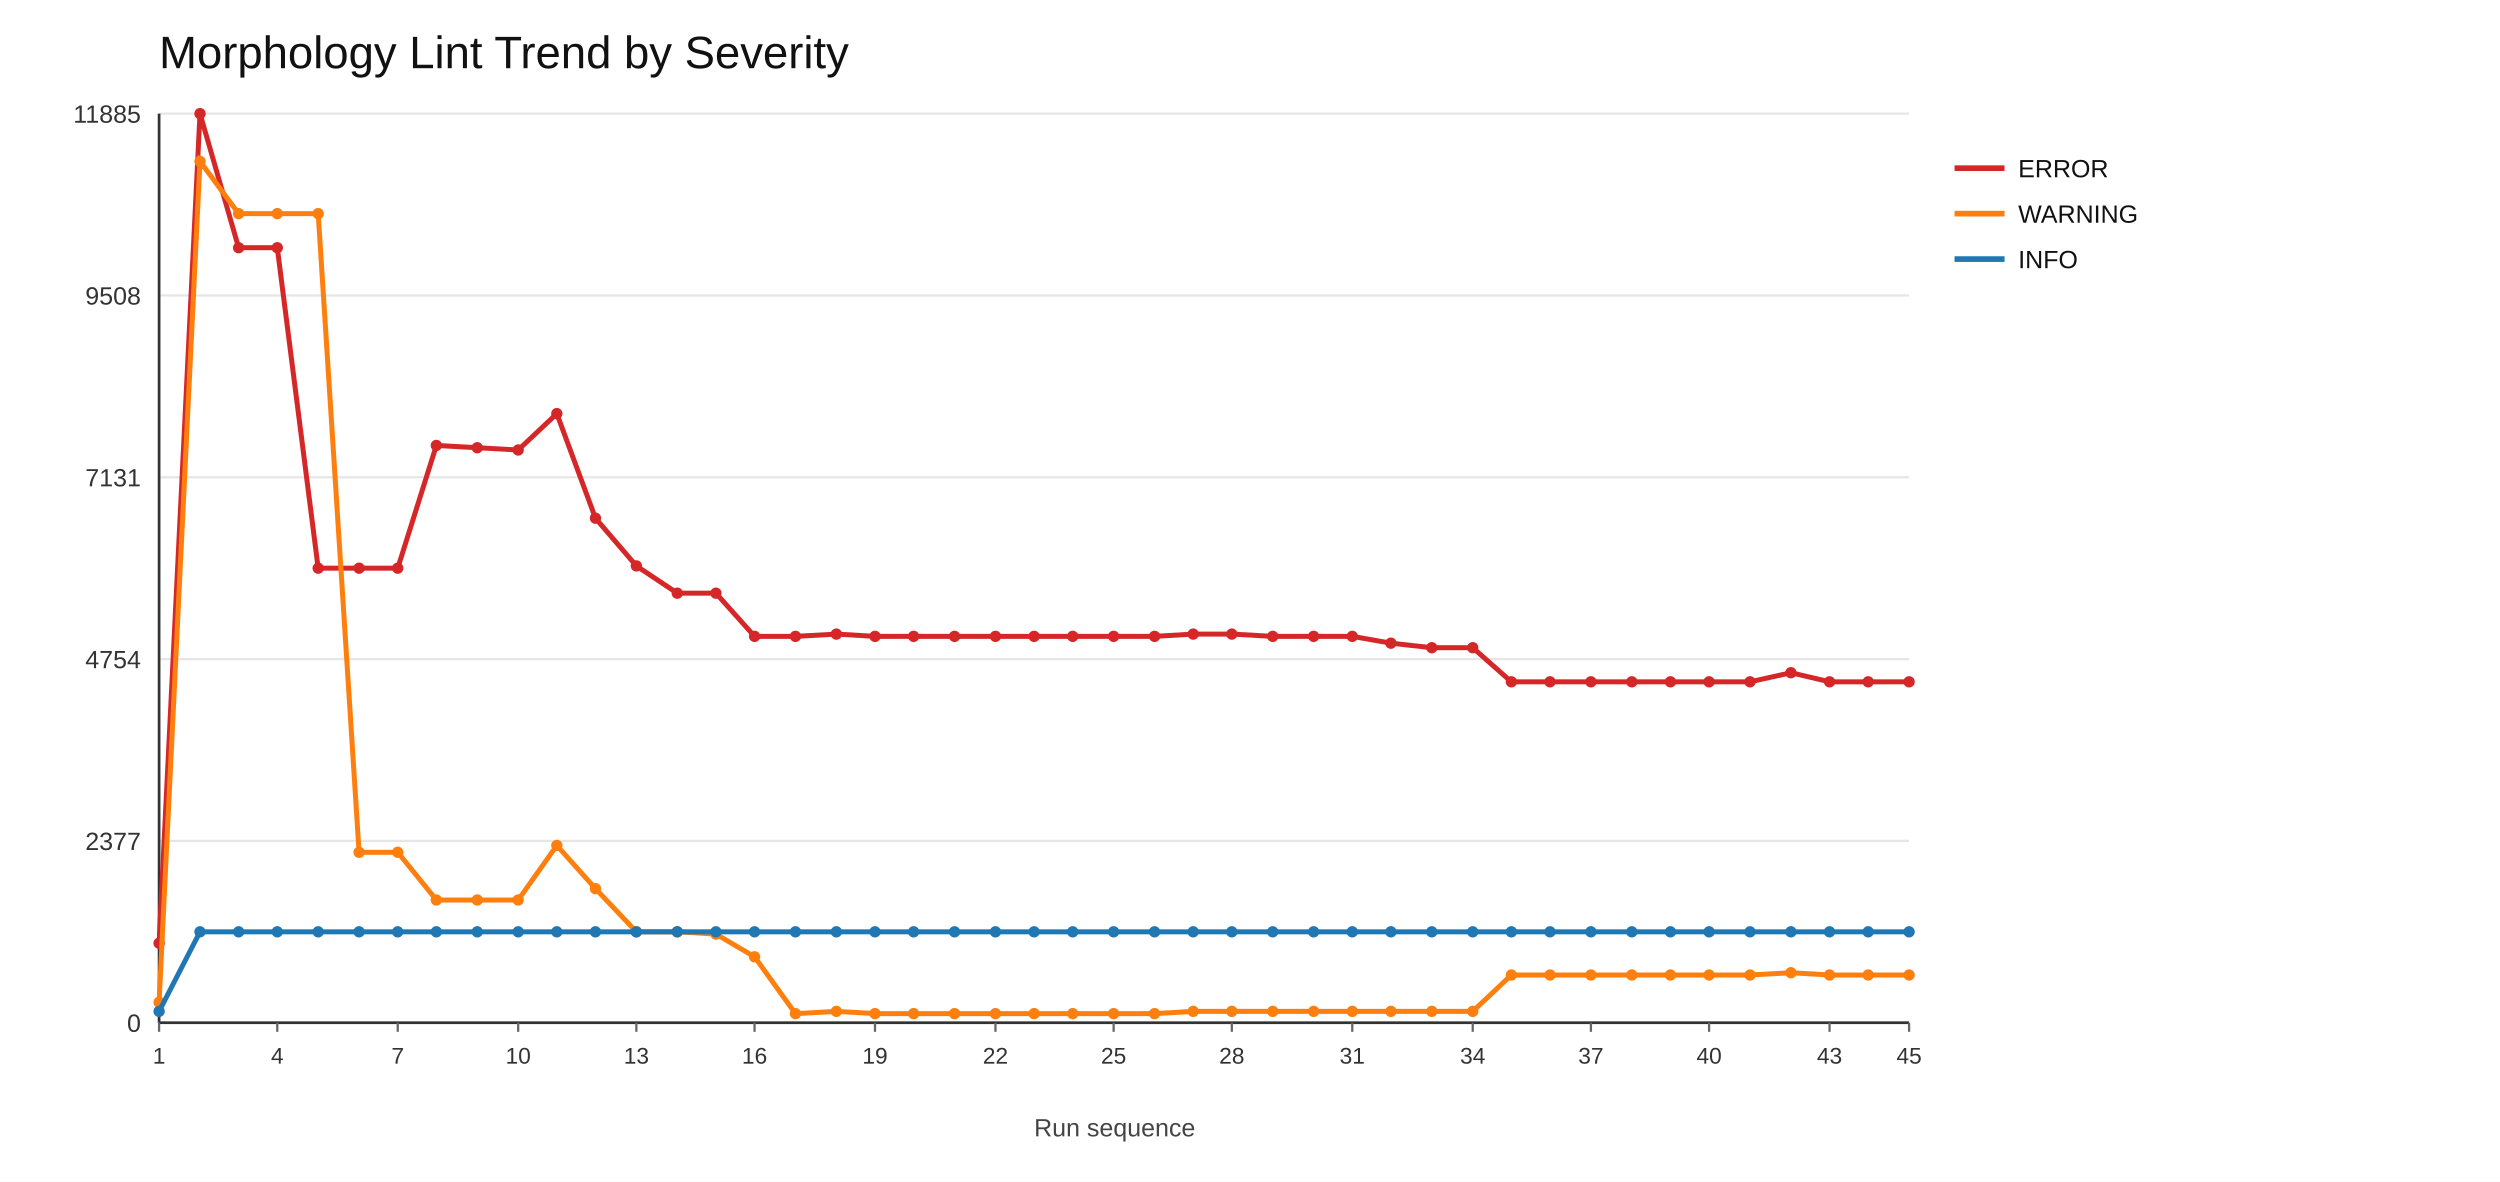
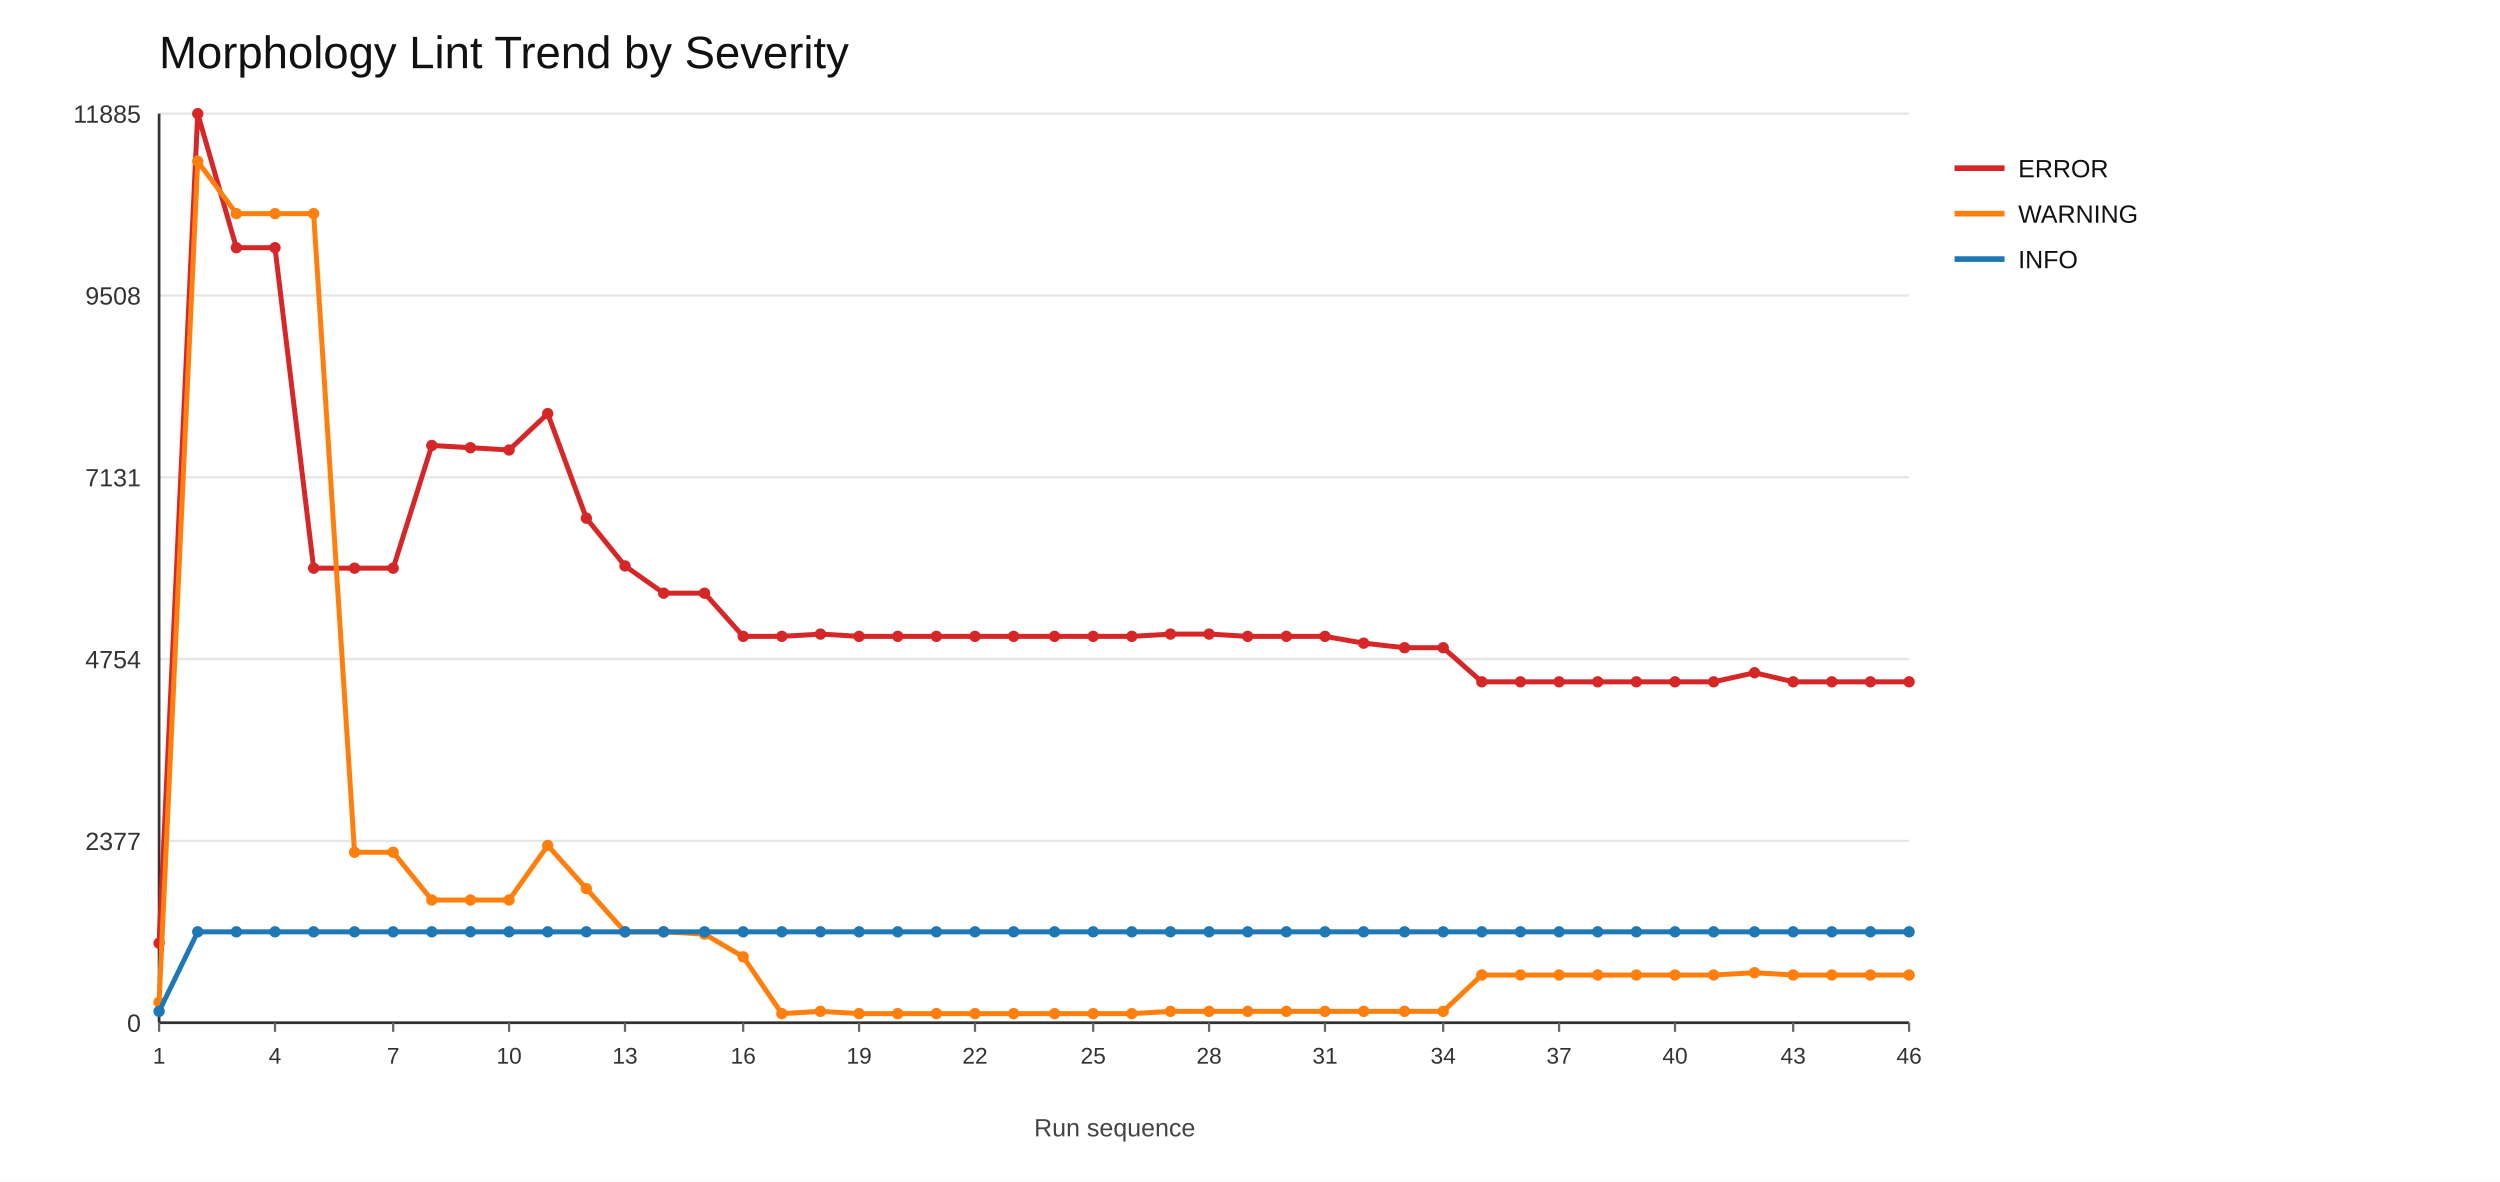
<svg xmlns="http://www.w3.org/2000/svg" width="1100" height="520">
  <rect x="0" y="0" width="1100" height="520" fill="#ffffff" />
  <text x="70" y="30" font-size="20" font-family="Arial" fill="#111">Morphology Lint Trend by Severity</text>
  <line x1="70" y1="450" x2="840" y2="450" stroke="#e6e6e6" stroke-width="1" />
  <text x="62" y="454" font-size="11" font-family="Arial" fill="#333" text-anchor="end">0</text>
  <line x1="70" y1="370" x2="840" y2="370" stroke="#e6e6e6" stroke-width="1" />
  <text x="62" y="374" font-size="11" font-family="Arial" fill="#333" text-anchor="end">2377</text>
  <line x1="70" y1="290" x2="840" y2="290" stroke="#e6e6e6" stroke-width="1" />
  <text x="62" y="294" font-size="11" font-family="Arial" fill="#333" text-anchor="end">4754</text>
  <line x1="70" y1="210" x2="840" y2="210" stroke="#e6e6e6" stroke-width="1" />
  <text x="62" y="214" font-size="11" font-family="Arial" fill="#333" text-anchor="end">7131</text>
  <line x1="70" y1="130" x2="840" y2="130" stroke="#e6e6e6" stroke-width="1" />
  <text x="62" y="134" font-size="11" font-family="Arial" fill="#333" text-anchor="end">9508</text>
  <line x1="70" y1="50" x2="840" y2="50" stroke="#e6e6e6" stroke-width="1" />
  <text x="62" y="54" font-size="11" font-family="Arial" fill="#333" text-anchor="end">11885</text>
  <line x1="70" y1="450" x2="840" y2="450" stroke="#333" stroke-width="1.2" />
  <line x1="70" y1="50" x2="70" y2="450" stroke="#333" stroke-width="1.2" />
  <line x1="70" y1="450" x2="70" y2="454" stroke="#666" stroke-width="1" />
  <text x="70" y="468" font-size="10" font-family="Arial" fill="#333" text-anchor="middle">1</text>
-   <line x1="122" y1="450" x2="122" y2="454" stroke="#666" stroke-width="1" />
-   <text x="122" y="468" font-size="10" font-family="Arial" fill="#333" text-anchor="middle">4</text>
-   <line x1="175" y1="450" x2="175" y2="454" stroke="#666" stroke-width="1" />
-   <text x="175" y="468" font-size="10" font-family="Arial" fill="#333" text-anchor="middle">7</text>
-   <line x1="228" y1="450" x2="228" y2="454" stroke="#666" stroke-width="1" />
-   <text x="228" y="468" font-size="10" font-family="Arial" fill="#333" text-anchor="middle">10</text>
-   <line x1="280" y1="450" x2="280" y2="454" stroke="#666" stroke-width="1" />
-   <text x="280" y="468" font-size="10" font-family="Arial" fill="#333" text-anchor="middle">13</text>
-   <line x1="332" y1="450" x2="332" y2="454" stroke="#666" stroke-width="1" />
-   <text x="332" y="468" font-size="10" font-family="Arial" fill="#333" text-anchor="middle">16</text>
-   <line x1="385" y1="450" x2="385" y2="454" stroke="#666" stroke-width="1" />
-   <text x="385" y="468" font-size="10" font-family="Arial" fill="#333" text-anchor="middle">19</text>
-   <line x1="438" y1="450" x2="438" y2="454" stroke="#666" stroke-width="1" />
-   <text x="438" y="468" font-size="10" font-family="Arial" fill="#333" text-anchor="middle">22</text>
-   <line x1="490" y1="450" x2="490" y2="454" stroke="#666" stroke-width="1" />
-   <text x="490" y="468" font-size="10" font-family="Arial" fill="#333" text-anchor="middle">25</text>
-   <line x1="542" y1="450" x2="542" y2="454" stroke="#666" stroke-width="1" />
-   <text x="542" y="468" font-size="10" font-family="Arial" fill="#333" text-anchor="middle">28</text>
-   <line x1="595" y1="450" x2="595" y2="454" stroke="#666" stroke-width="1" />
-   <text x="595" y="468" font-size="10" font-family="Arial" fill="#333" text-anchor="middle">31</text>
-   <line x1="648" y1="450" x2="648" y2="454" stroke="#666" stroke-width="1" />
-   <text x="648" y="468" font-size="10" font-family="Arial" fill="#333" text-anchor="middle">34</text>
-   <line x1="700" y1="450" x2="700" y2="454" stroke="#666" stroke-width="1" />
-   <text x="700" y="468" font-size="10" font-family="Arial" fill="#333" text-anchor="middle">37</text>
-   <line x1="752" y1="450" x2="752" y2="454" stroke="#666" stroke-width="1" />
-   <text x="752" y="468" font-size="10" font-family="Arial" fill="#333" text-anchor="middle">40</text>
-   <line x1="805" y1="450" x2="805" y2="454" stroke="#666" stroke-width="1" />
-   <text x="805" y="468" font-size="10" font-family="Arial" fill="#333" text-anchor="middle">43</text>
+   <line x1="121" y1="450" x2="121" y2="454" stroke="#666" stroke-width="1" />
+   <text x="121" y="468" font-size="10" font-family="Arial" fill="#333" text-anchor="middle">4</text>
+   <line x1="173" y1="450" x2="173" y2="454" stroke="#666" stroke-width="1" />
+   <text x="173" y="468" font-size="10" font-family="Arial" fill="#333" text-anchor="middle">7</text>
+   <line x1="224" y1="450" x2="224" y2="454" stroke="#666" stroke-width="1" />
+   <text x="224" y="468" font-size="10" font-family="Arial" fill="#333" text-anchor="middle">10</text>
+   <line x1="275" y1="450" x2="275" y2="454" stroke="#666" stroke-width="1" />
+   <text x="275" y="468" font-size="10" font-family="Arial" fill="#333" text-anchor="middle">13</text>
+   <line x1="327" y1="450" x2="327" y2="454" stroke="#666" stroke-width="1" />
+   <text x="327" y="468" font-size="10" font-family="Arial" fill="#333" text-anchor="middle">16</text>
+   <line x1="378" y1="450" x2="378" y2="454" stroke="#666" stroke-width="1" />
+   <text x="378" y="468" font-size="10" font-family="Arial" fill="#333" text-anchor="middle">19</text>
+   <line x1="429" y1="450" x2="429" y2="454" stroke="#666" stroke-width="1" />
+   <text x="429" y="468" font-size="10" font-family="Arial" fill="#333" text-anchor="middle">22</text>
+   <line x1="481" y1="450" x2="481" y2="454" stroke="#666" stroke-width="1" />
+   <text x="481" y="468" font-size="10" font-family="Arial" fill="#333" text-anchor="middle">25</text>
+   <line x1="532" y1="450" x2="532" y2="454" stroke="#666" stroke-width="1" />
+   <text x="532" y="468" font-size="10" font-family="Arial" fill="#333" text-anchor="middle">28</text>
+   <line x1="583" y1="450" x2="583" y2="454" stroke="#666" stroke-width="1" />
+   <text x="583" y="468" font-size="10" font-family="Arial" fill="#333" text-anchor="middle">31</text>
+   <line x1="635" y1="450" x2="635" y2="454" stroke="#666" stroke-width="1" />
+   <text x="635" y="468" font-size="10" font-family="Arial" fill="#333" text-anchor="middle">34</text>
+   <line x1="686" y1="450" x2="686" y2="454" stroke="#666" stroke-width="1" />
+   <text x="686" y="468" font-size="10" font-family="Arial" fill="#333" text-anchor="middle">37</text>
+   <line x1="737" y1="450" x2="737" y2="454" stroke="#666" stroke-width="1" />
+   <text x="737" y="468" font-size="10" font-family="Arial" fill="#333" text-anchor="middle">40</text>
+   <line x1="789" y1="450" x2="789" y2="454" stroke="#666" stroke-width="1" />
+   <text x="789" y="468" font-size="10" font-family="Arial" fill="#333" text-anchor="middle">43</text>
  <line x1="840" y1="450" x2="840" y2="454" stroke="#666" stroke-width="1" />
-   <text x="840" y="468" font-size="10" font-family="Arial" fill="#333" text-anchor="middle">45</text>
-   <polyline fill="none" stroke="#d62728" stroke-width="2.2" points="70,415 88,50 105,109 122,109 140,250 158,250 175,250 192,196 210,197 228,198 245,182 262,228 280,249 298,261 315,261 332,280 350,280 368,279 385,280 402,280 420,280 438,280 455,280 472,280 490,280 508,280 525,279 542,279 560,280 578,280 595,280 612,283 630,285 648,285 665,300 682,300 700,300 718,300 735,300 752,300 770,300 788,296 805,300 822,300 840,300" />
+   <text x="840" y="468" font-size="10" font-family="Arial" fill="#333" text-anchor="middle">46</text>
+   <polyline fill="none" stroke="#d62728" stroke-width="2.2" points="70,415 87,50 104,109 121,109 138,250 156,250 173,250 190,196 207,197 224,198 241,182 258,228 275,249 292,261 310,261 327,280 344,280 361,279 378,280 395,280 412,280 429,280 446,280 464,280 481,280 498,280 515,279 532,279 549,280 566,280 583,280 600,283 618,285 635,285 652,300 669,300 686,300 703,300 720,300 737,300 754,300 772,296 789,300 806,300 823,300 840,300" />
  <circle cx="70" cy="415" r="2.5" fill="#d62728" />
-   <circle cx="88" cy="50" r="2.5" fill="#d62728" />
-   <circle cx="105" cy="109" r="2.5" fill="#d62728" />
-   <circle cx="122" cy="109" r="2.5" fill="#d62728" />
-   <circle cx="140" cy="250" r="2.5" fill="#d62728" />
-   <circle cx="158" cy="250" r="2.5" fill="#d62728" />
-   <circle cx="175" cy="250" r="2.5" fill="#d62728" />
-   <circle cx="192" cy="196" r="2.5" fill="#d62728" />
-   <circle cx="210" cy="197" r="2.5" fill="#d62728" />
-   <circle cx="228" cy="198" r="2.5" fill="#d62728" />
-   <circle cx="245" cy="182" r="2.5" fill="#d62728" />
-   <circle cx="262" cy="228" r="2.5" fill="#d62728" />
-   <circle cx="280" cy="249" r="2.5" fill="#d62728" />
-   <circle cx="298" cy="261" r="2.5" fill="#d62728" />
-   <circle cx="315" cy="261" r="2.5" fill="#d62728" />
-   <circle cx="332" cy="280" r="2.5" fill="#d62728" />
-   <circle cx="350" cy="280" r="2.5" fill="#d62728" />
-   <circle cx="368" cy="279" r="2.5" fill="#d62728" />
-   <circle cx="385" cy="280" r="2.5" fill="#d62728" />
-   <circle cx="402" cy="280" r="2.5" fill="#d62728" />
-   <circle cx="420" cy="280" r="2.5" fill="#d62728" />
-   <circle cx="438" cy="280" r="2.5" fill="#d62728" />
-   <circle cx="455" cy="280" r="2.5" fill="#d62728" />
-   <circle cx="472" cy="280" r="2.5" fill="#d62728" />
-   <circle cx="490" cy="280" r="2.5" fill="#d62728" />
-   <circle cx="508" cy="280" r="2.5" fill="#d62728" />
-   <circle cx="525" cy="279" r="2.5" fill="#d62728" />
-   <circle cx="542" cy="279" r="2.5" fill="#d62728" />
-   <circle cx="560" cy="280" r="2.5" fill="#d62728" />
-   <circle cx="578" cy="280" r="2.5" fill="#d62728" />
-   <circle cx="595" cy="280" r="2.5" fill="#d62728" />
-   <circle cx="612" cy="283" r="2.5" fill="#d62728" />
-   <circle cx="630" cy="285" r="2.5" fill="#d62728" />
-   <circle cx="648" cy="285" r="2.5" fill="#d62728" />
-   <circle cx="665" cy="300" r="2.5" fill="#d62728" />
-   <circle cx="682" cy="300" r="2.5" fill="#d62728" />
-   <circle cx="700" cy="300" r="2.5" fill="#d62728" />
-   <circle cx="718" cy="300" r="2.5" fill="#d62728" />
-   <circle cx="735" cy="300" r="2.5" fill="#d62728" />
-   <circle cx="752" cy="300" r="2.5" fill="#d62728" />
-   <circle cx="770" cy="300" r="2.5" fill="#d62728" />
-   <circle cx="788" cy="296" r="2.5" fill="#d62728" />
-   <circle cx="805" cy="300" r="2.5" fill="#d62728" />
-   <circle cx="822" cy="300" r="2.5" fill="#d62728" />
+   <circle cx="87" cy="50" r="2.5" fill="#d62728" />
+   <circle cx="104" cy="109" r="2.5" fill="#d62728" />
+   <circle cx="121" cy="109" r="2.5" fill="#d62728" />
+   <circle cx="138" cy="250" r="2.5" fill="#d62728" />
+   <circle cx="156" cy="250" r="2.5" fill="#d62728" />
+   <circle cx="173" cy="250" r="2.5" fill="#d62728" />
+   <circle cx="190" cy="196" r="2.5" fill="#d62728" />
+   <circle cx="207" cy="197" r="2.5" fill="#d62728" />
+   <circle cx="224" cy="198" r="2.5" fill="#d62728" />
+   <circle cx="241" cy="182" r="2.5" fill="#d62728" />
+   <circle cx="258" cy="228" r="2.5" fill="#d62728" />
+   <circle cx="275" cy="249" r="2.5" fill="#d62728" />
+   <circle cx="292" cy="261" r="2.5" fill="#d62728" />
+   <circle cx="310" cy="261" r="2.5" fill="#d62728" />
+   <circle cx="327" cy="280" r="2.5" fill="#d62728" />
+   <circle cx="344" cy="280" r="2.5" fill="#d62728" />
+   <circle cx="361" cy="279" r="2.5" fill="#d62728" />
+   <circle cx="378" cy="280" r="2.5" fill="#d62728" />
+   <circle cx="395" cy="280" r="2.5" fill="#d62728" />
+   <circle cx="412" cy="280" r="2.5" fill="#d62728" />
+   <circle cx="429" cy="280" r="2.5" fill="#d62728" />
+   <circle cx="446" cy="280" r="2.5" fill="#d62728" />
+   <circle cx="464" cy="280" r="2.5" fill="#d62728" />
+   <circle cx="481" cy="280" r="2.5" fill="#d62728" />
+   <circle cx="498" cy="280" r="2.5" fill="#d62728" />
+   <circle cx="515" cy="279" r="2.5" fill="#d62728" />
+   <circle cx="532" cy="279" r="2.5" fill="#d62728" />
+   <circle cx="549" cy="280" r="2.5" fill="#d62728" />
+   <circle cx="566" cy="280" r="2.5" fill="#d62728" />
+   <circle cx="583" cy="280" r="2.5" fill="#d62728" />
+   <circle cx="600" cy="283" r="2.5" fill="#d62728" />
+   <circle cx="618" cy="285" r="2.5" fill="#d62728" />
+   <circle cx="635" cy="285" r="2.5" fill="#d62728" />
+   <circle cx="652" cy="300" r="2.5" fill="#d62728" />
+   <circle cx="669" cy="300" r="2.5" fill="#d62728" />
+   <circle cx="686" cy="300" r="2.5" fill="#d62728" />
+   <circle cx="703" cy="300" r="2.5" fill="#d62728" />
+   <circle cx="720" cy="300" r="2.5" fill="#d62728" />
+   <circle cx="737" cy="300" r="2.5" fill="#d62728" />
+   <circle cx="754" cy="300" r="2.5" fill="#d62728" />
+   <circle cx="772" cy="296" r="2.5" fill="#d62728" />
+   <circle cx="789" cy="300" r="2.5" fill="#d62728" />
+   <circle cx="806" cy="300" r="2.5" fill="#d62728" />
+   <circle cx="823" cy="300" r="2.5" fill="#d62728" />
  <circle cx="840" cy="300" r="2.5" fill="#d62728" />
  <line x1="860" y1="74" x2="882" y2="74" stroke="#d62728" stroke-width="2.5" />
  <text x="888" y="78" font-size="11" font-family="Arial" fill="#111">ERROR</text>
-   <polyline fill="none" stroke="#ff7f0e" stroke-width="2.2" points="70,441 88,71 105,94 122,94 140,94 158,375 175,375 192,396 210,396 228,396 245,372 262,391 280,410 298,410 315,411 332,421 350,446 368,445 385,446 402,446 420,446 438,446 455,446 472,446 490,446 508,446 525,445 542,445 560,445 578,445 595,445 612,445 630,445 648,445 665,429 682,429 700,429 718,429 735,429 752,429 770,429 788,428 805,429 822,429 840,429" />
+   <polyline fill="none" stroke="#ff7f0e" stroke-width="2.2" points="70,441 87,71 104,94 121,94 138,94 156,375 173,375 190,396 207,396 224,396 241,372 258,391 275,410 292,410 310,411 327,421 344,446 361,445 378,446 395,446 412,446 429,446 446,446 464,446 481,446 498,446 515,445 532,445 549,445 566,445 583,445 600,445 618,445 635,445 652,429 669,429 686,429 703,429 720,429 737,429 754,429 772,428 789,429 806,429 823,429 840,429" />
  <circle cx="70" cy="441" r="2.5" fill="#ff7f0e" />
-   <circle cx="88" cy="71" r="2.5" fill="#ff7f0e" />
-   <circle cx="105" cy="94" r="2.5" fill="#ff7f0e" />
-   <circle cx="122" cy="94" r="2.5" fill="#ff7f0e" />
-   <circle cx="140" cy="94" r="2.5" fill="#ff7f0e" />
-   <circle cx="158" cy="375" r="2.5" fill="#ff7f0e" />
-   <circle cx="175" cy="375" r="2.5" fill="#ff7f0e" />
-   <circle cx="192" cy="396" r="2.5" fill="#ff7f0e" />
-   <circle cx="210" cy="396" r="2.5" fill="#ff7f0e" />
-   <circle cx="228" cy="396" r="2.5" fill="#ff7f0e" />
-   <circle cx="245" cy="372" r="2.5" fill="#ff7f0e" />
-   <circle cx="262" cy="391" r="2.5" fill="#ff7f0e" />
-   <circle cx="280" cy="410" r="2.5" fill="#ff7f0e" />
-   <circle cx="298" cy="410" r="2.5" fill="#ff7f0e" />
-   <circle cx="315" cy="411" r="2.5" fill="#ff7f0e" />
-   <circle cx="332" cy="421" r="2.5" fill="#ff7f0e" />
-   <circle cx="350" cy="446" r="2.5" fill="#ff7f0e" />
-   <circle cx="368" cy="445" r="2.5" fill="#ff7f0e" />
-   <circle cx="385" cy="446" r="2.5" fill="#ff7f0e" />
-   <circle cx="402" cy="446" r="2.5" fill="#ff7f0e" />
-   <circle cx="420" cy="446" r="2.5" fill="#ff7f0e" />
-   <circle cx="438" cy="446" r="2.5" fill="#ff7f0e" />
-   <circle cx="455" cy="446" r="2.5" fill="#ff7f0e" />
-   <circle cx="472" cy="446" r="2.5" fill="#ff7f0e" />
-   <circle cx="490" cy="446" r="2.5" fill="#ff7f0e" />
-   <circle cx="508" cy="446" r="2.5" fill="#ff7f0e" />
-   <circle cx="525" cy="445" r="2.5" fill="#ff7f0e" />
-   <circle cx="542" cy="445" r="2.5" fill="#ff7f0e" />
-   <circle cx="560" cy="445" r="2.5" fill="#ff7f0e" />
-   <circle cx="578" cy="445" r="2.5" fill="#ff7f0e" />
-   <circle cx="595" cy="445" r="2.5" fill="#ff7f0e" />
-   <circle cx="612" cy="445" r="2.5" fill="#ff7f0e" />
-   <circle cx="630" cy="445" r="2.5" fill="#ff7f0e" />
-   <circle cx="648" cy="445" r="2.5" fill="#ff7f0e" />
-   <circle cx="665" cy="429" r="2.5" fill="#ff7f0e" />
-   <circle cx="682" cy="429" r="2.5" fill="#ff7f0e" />
-   <circle cx="700" cy="429" r="2.5" fill="#ff7f0e" />
-   <circle cx="718" cy="429" r="2.5" fill="#ff7f0e" />
-   <circle cx="735" cy="429" r="2.5" fill="#ff7f0e" />
-   <circle cx="752" cy="429" r="2.5" fill="#ff7f0e" />
-   <circle cx="770" cy="429" r="2.5" fill="#ff7f0e" />
-   <circle cx="788" cy="428" r="2.5" fill="#ff7f0e" />
-   <circle cx="805" cy="429" r="2.5" fill="#ff7f0e" />
-   <circle cx="822" cy="429" r="2.5" fill="#ff7f0e" />
+   <circle cx="87" cy="71" r="2.5" fill="#ff7f0e" />
+   <circle cx="104" cy="94" r="2.5" fill="#ff7f0e" />
+   <circle cx="121" cy="94" r="2.5" fill="#ff7f0e" />
+   <circle cx="138" cy="94" r="2.5" fill="#ff7f0e" />
+   <circle cx="156" cy="375" r="2.5" fill="#ff7f0e" />
+   <circle cx="173" cy="375" r="2.5" fill="#ff7f0e" />
+   <circle cx="190" cy="396" r="2.5" fill="#ff7f0e" />
+   <circle cx="207" cy="396" r="2.5" fill="#ff7f0e" />
+   <circle cx="224" cy="396" r="2.5" fill="#ff7f0e" />
+   <circle cx="241" cy="372" r="2.5" fill="#ff7f0e" />
+   <circle cx="258" cy="391" r="2.5" fill="#ff7f0e" />
+   <circle cx="275" cy="410" r="2.5" fill="#ff7f0e" />
+   <circle cx="292" cy="410" r="2.5" fill="#ff7f0e" />
+   <circle cx="310" cy="411" r="2.5" fill="#ff7f0e" />
+   <circle cx="327" cy="421" r="2.5" fill="#ff7f0e" />
+   <circle cx="344" cy="446" r="2.5" fill="#ff7f0e" />
+   <circle cx="361" cy="445" r="2.5" fill="#ff7f0e" />
+   <circle cx="378" cy="446" r="2.5" fill="#ff7f0e" />
+   <circle cx="395" cy="446" r="2.5" fill="#ff7f0e" />
+   <circle cx="412" cy="446" r="2.5" fill="#ff7f0e" />
+   <circle cx="429" cy="446" r="2.5" fill="#ff7f0e" />
+   <circle cx="446" cy="446" r="2.5" fill="#ff7f0e" />
+   <circle cx="464" cy="446" r="2.5" fill="#ff7f0e" />
+   <circle cx="481" cy="446" r="2.5" fill="#ff7f0e" />
+   <circle cx="498" cy="446" r="2.5" fill="#ff7f0e" />
+   <circle cx="515" cy="445" r="2.5" fill="#ff7f0e" />
+   <circle cx="532" cy="445" r="2.5" fill="#ff7f0e" />
+   <circle cx="549" cy="445" r="2.5" fill="#ff7f0e" />
+   <circle cx="566" cy="445" r="2.5" fill="#ff7f0e" />
+   <circle cx="583" cy="445" r="2.5" fill="#ff7f0e" />
+   <circle cx="600" cy="445" r="2.5" fill="#ff7f0e" />
+   <circle cx="618" cy="445" r="2.5" fill="#ff7f0e" />
+   <circle cx="635" cy="445" r="2.5" fill="#ff7f0e" />
+   <circle cx="652" cy="429" r="2.5" fill="#ff7f0e" />
+   <circle cx="669" cy="429" r="2.5" fill="#ff7f0e" />
+   <circle cx="686" cy="429" r="2.5" fill="#ff7f0e" />
+   <circle cx="703" cy="429" r="2.5" fill="#ff7f0e" />
+   <circle cx="720" cy="429" r="2.5" fill="#ff7f0e" />
+   <circle cx="737" cy="429" r="2.5" fill="#ff7f0e" />
+   <circle cx="754" cy="429" r="2.5" fill="#ff7f0e" />
+   <circle cx="772" cy="428" r="2.5" fill="#ff7f0e" />
+   <circle cx="789" cy="429" r="2.5" fill="#ff7f0e" />
+   <circle cx="806" cy="429" r="2.5" fill="#ff7f0e" />
+   <circle cx="823" cy="429" r="2.5" fill="#ff7f0e" />
  <circle cx="840" cy="429" r="2.5" fill="#ff7f0e" />
  <line x1="860" y1="94" x2="882" y2="94" stroke="#ff7f0e" stroke-width="2.5" />
  <text x="888" y="98" font-size="11" font-family="Arial" fill="#111">WARNING</text>
-   <polyline fill="none" stroke="#1f77b4" stroke-width="2.2" points="70,445 88,410 105,410 122,410 140,410 158,410 175,410 192,410 210,410 228,410 245,410 262,410 280,410 298,410 315,410 332,410 350,410 368,410 385,410 402,410 420,410 438,410 455,410 472,410 490,410 508,410 525,410 542,410 560,410 578,410 595,410 612,410 630,410 648,410 665,410 682,410 700,410 718,410 735,410 752,410 770,410 788,410 805,410 822,410 840,410" />
+   <polyline fill="none" stroke="#1f77b4" stroke-width="2.2" points="70,445 87,410 104,410 121,410 138,410 156,410 173,410 190,410 207,410 224,410 241,410 258,410 275,410 292,410 310,410 327,410 344,410 361,410 378,410 395,410 412,410 429,410 446,410 464,410 481,410 498,410 515,410 532,410 549,410 566,410 583,410 600,410 618,410 635,410 652,410 669,410 686,410 703,410 720,410 737,410 754,410 772,410 789,410 806,410 823,410 840,410" />
  <circle cx="70" cy="445" r="2.5" fill="#1f77b4" />
-   <circle cx="88" cy="410" r="2.5" fill="#1f77b4" />
-   <circle cx="105" cy="410" r="2.5" fill="#1f77b4" />
-   <circle cx="122" cy="410" r="2.5" fill="#1f77b4" />
-   <circle cx="140" cy="410" r="2.5" fill="#1f77b4" />
-   <circle cx="158" cy="410" r="2.5" fill="#1f77b4" />
-   <circle cx="175" cy="410" r="2.5" fill="#1f77b4" />
-   <circle cx="192" cy="410" r="2.5" fill="#1f77b4" />
-   <circle cx="210" cy="410" r="2.5" fill="#1f77b4" />
-   <circle cx="228" cy="410" r="2.5" fill="#1f77b4" />
-   <circle cx="245" cy="410" r="2.5" fill="#1f77b4" />
-   <circle cx="262" cy="410" r="2.5" fill="#1f77b4" />
-   <circle cx="280" cy="410" r="2.5" fill="#1f77b4" />
-   <circle cx="298" cy="410" r="2.5" fill="#1f77b4" />
-   <circle cx="315" cy="410" r="2.5" fill="#1f77b4" />
-   <circle cx="332" cy="410" r="2.5" fill="#1f77b4" />
-   <circle cx="350" cy="410" r="2.5" fill="#1f77b4" />
-   <circle cx="368" cy="410" r="2.5" fill="#1f77b4" />
-   <circle cx="385" cy="410" r="2.5" fill="#1f77b4" />
-   <circle cx="402" cy="410" r="2.5" fill="#1f77b4" />
-   <circle cx="420" cy="410" r="2.5" fill="#1f77b4" />
-   <circle cx="438" cy="410" r="2.5" fill="#1f77b4" />
-   <circle cx="455" cy="410" r="2.5" fill="#1f77b4" />
-   <circle cx="472" cy="410" r="2.5" fill="#1f77b4" />
-   <circle cx="490" cy="410" r="2.5" fill="#1f77b4" />
-   <circle cx="508" cy="410" r="2.5" fill="#1f77b4" />
-   <circle cx="525" cy="410" r="2.5" fill="#1f77b4" />
-   <circle cx="542" cy="410" r="2.5" fill="#1f77b4" />
-   <circle cx="560" cy="410" r="2.5" fill="#1f77b4" />
-   <circle cx="578" cy="410" r="2.5" fill="#1f77b4" />
-   <circle cx="595" cy="410" r="2.5" fill="#1f77b4" />
-   <circle cx="612" cy="410" r="2.5" fill="#1f77b4" />
-   <circle cx="630" cy="410" r="2.5" fill="#1f77b4" />
-   <circle cx="648" cy="410" r="2.5" fill="#1f77b4" />
-   <circle cx="665" cy="410" r="2.5" fill="#1f77b4" />
-   <circle cx="682" cy="410" r="2.5" fill="#1f77b4" />
-   <circle cx="700" cy="410" r="2.5" fill="#1f77b4" />
-   <circle cx="718" cy="410" r="2.5" fill="#1f77b4" />
-   <circle cx="735" cy="410" r="2.5" fill="#1f77b4" />
-   <circle cx="752" cy="410" r="2.5" fill="#1f77b4" />
-   <circle cx="770" cy="410" r="2.5" fill="#1f77b4" />
-   <circle cx="788" cy="410" r="2.5" fill="#1f77b4" />
-   <circle cx="805" cy="410" r="2.5" fill="#1f77b4" />
-   <circle cx="822" cy="410" r="2.5" fill="#1f77b4" />
+   <circle cx="87" cy="410" r="2.5" fill="#1f77b4" />
+   <circle cx="104" cy="410" r="2.5" fill="#1f77b4" />
+   <circle cx="121" cy="410" r="2.5" fill="#1f77b4" />
+   <circle cx="138" cy="410" r="2.5" fill="#1f77b4" />
+   <circle cx="156" cy="410" r="2.5" fill="#1f77b4" />
+   <circle cx="173" cy="410" r="2.5" fill="#1f77b4" />
+   <circle cx="190" cy="410" r="2.5" fill="#1f77b4" />
+   <circle cx="207" cy="410" r="2.5" fill="#1f77b4" />
+   <circle cx="224" cy="410" r="2.5" fill="#1f77b4" />
+   <circle cx="241" cy="410" r="2.5" fill="#1f77b4" />
+   <circle cx="258" cy="410" r="2.5" fill="#1f77b4" />
+   <circle cx="275" cy="410" r="2.5" fill="#1f77b4" />
+   <circle cx="292" cy="410" r="2.5" fill="#1f77b4" />
+   <circle cx="310" cy="410" r="2.5" fill="#1f77b4" />
+   <circle cx="327" cy="410" r="2.5" fill="#1f77b4" />
+   <circle cx="344" cy="410" r="2.5" fill="#1f77b4" />
+   <circle cx="361" cy="410" r="2.5" fill="#1f77b4" />
+   <circle cx="378" cy="410" r="2.5" fill="#1f77b4" />
+   <circle cx="395" cy="410" r="2.5" fill="#1f77b4" />
+   <circle cx="412" cy="410" r="2.5" fill="#1f77b4" />
+   <circle cx="429" cy="410" r="2.5" fill="#1f77b4" />
+   <circle cx="446" cy="410" r="2.5" fill="#1f77b4" />
+   <circle cx="464" cy="410" r="2.5" fill="#1f77b4" />
+   <circle cx="481" cy="410" r="2.5" fill="#1f77b4" />
+   <circle cx="498" cy="410" r="2.5" fill="#1f77b4" />
+   <circle cx="515" cy="410" r="2.5" fill="#1f77b4" />
+   <circle cx="532" cy="410" r="2.5" fill="#1f77b4" />
+   <circle cx="549" cy="410" r="2.5" fill="#1f77b4" />
+   <circle cx="566" cy="410" r="2.5" fill="#1f77b4" />
+   <circle cx="583" cy="410" r="2.5" fill="#1f77b4" />
+   <circle cx="600" cy="410" r="2.5" fill="#1f77b4" />
+   <circle cx="618" cy="410" r="2.5" fill="#1f77b4" />
+   <circle cx="635" cy="410" r="2.5" fill="#1f77b4" />
+   <circle cx="652" cy="410" r="2.5" fill="#1f77b4" />
+   <circle cx="669" cy="410" r="2.5" fill="#1f77b4" />
+   <circle cx="686" cy="410" r="2.5" fill="#1f77b4" />
+   <circle cx="703" cy="410" r="2.5" fill="#1f77b4" />
+   <circle cx="720" cy="410" r="2.5" fill="#1f77b4" />
+   <circle cx="737" cy="410" r="2.5" fill="#1f77b4" />
+   <circle cx="754" cy="410" r="2.5" fill="#1f77b4" />
+   <circle cx="772" cy="410" r="2.5" fill="#1f77b4" />
+   <circle cx="789" cy="410" r="2.5" fill="#1f77b4" />
+   <circle cx="806" cy="410" r="2.5" fill="#1f77b4" />
+   <circle cx="823" cy="410" r="2.5" fill="#1f77b4" />
  <circle cx="840" cy="410" r="2.5" fill="#1f77b4" />
  <line x1="860" y1="114" x2="882" y2="114" stroke="#1f77b4" stroke-width="2.5" />
  <text x="888" y="118" font-size="11" font-family="Arial" fill="#111">INFO</text>
  <text x="455" y="500" font-size="11" font-family="Arial" fill="#444">Run sequence</text>
</svg>
